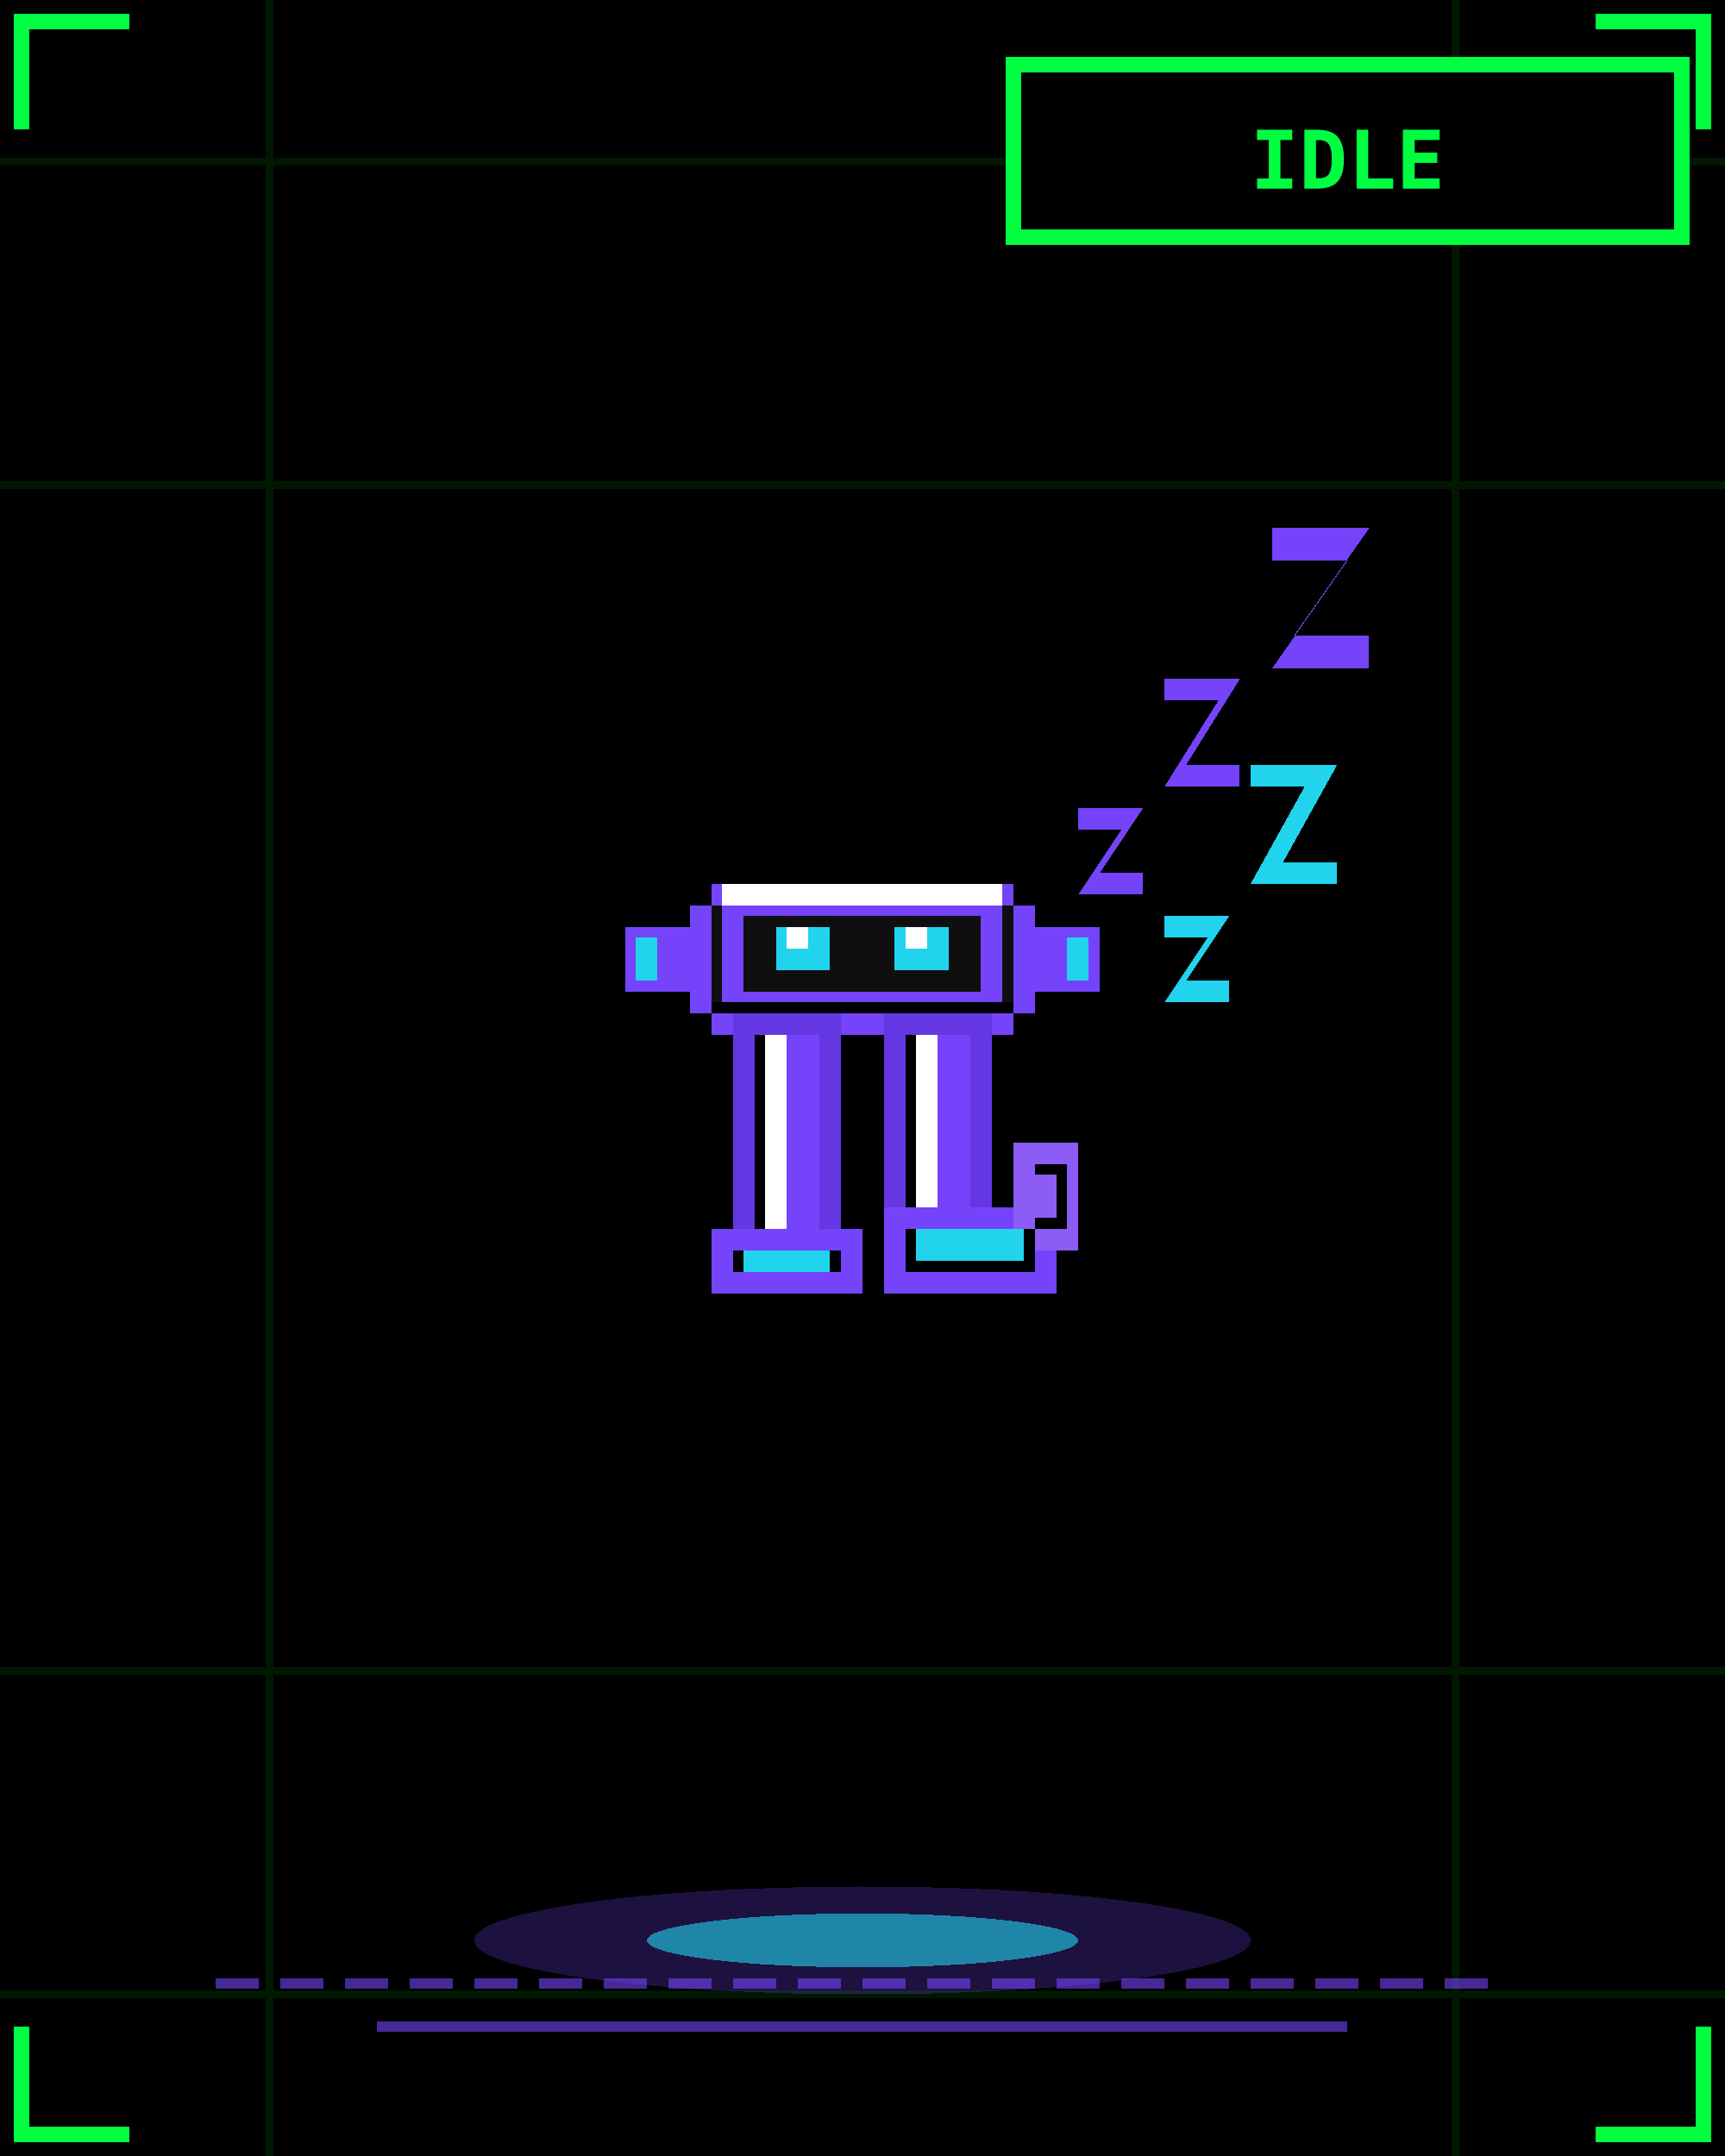
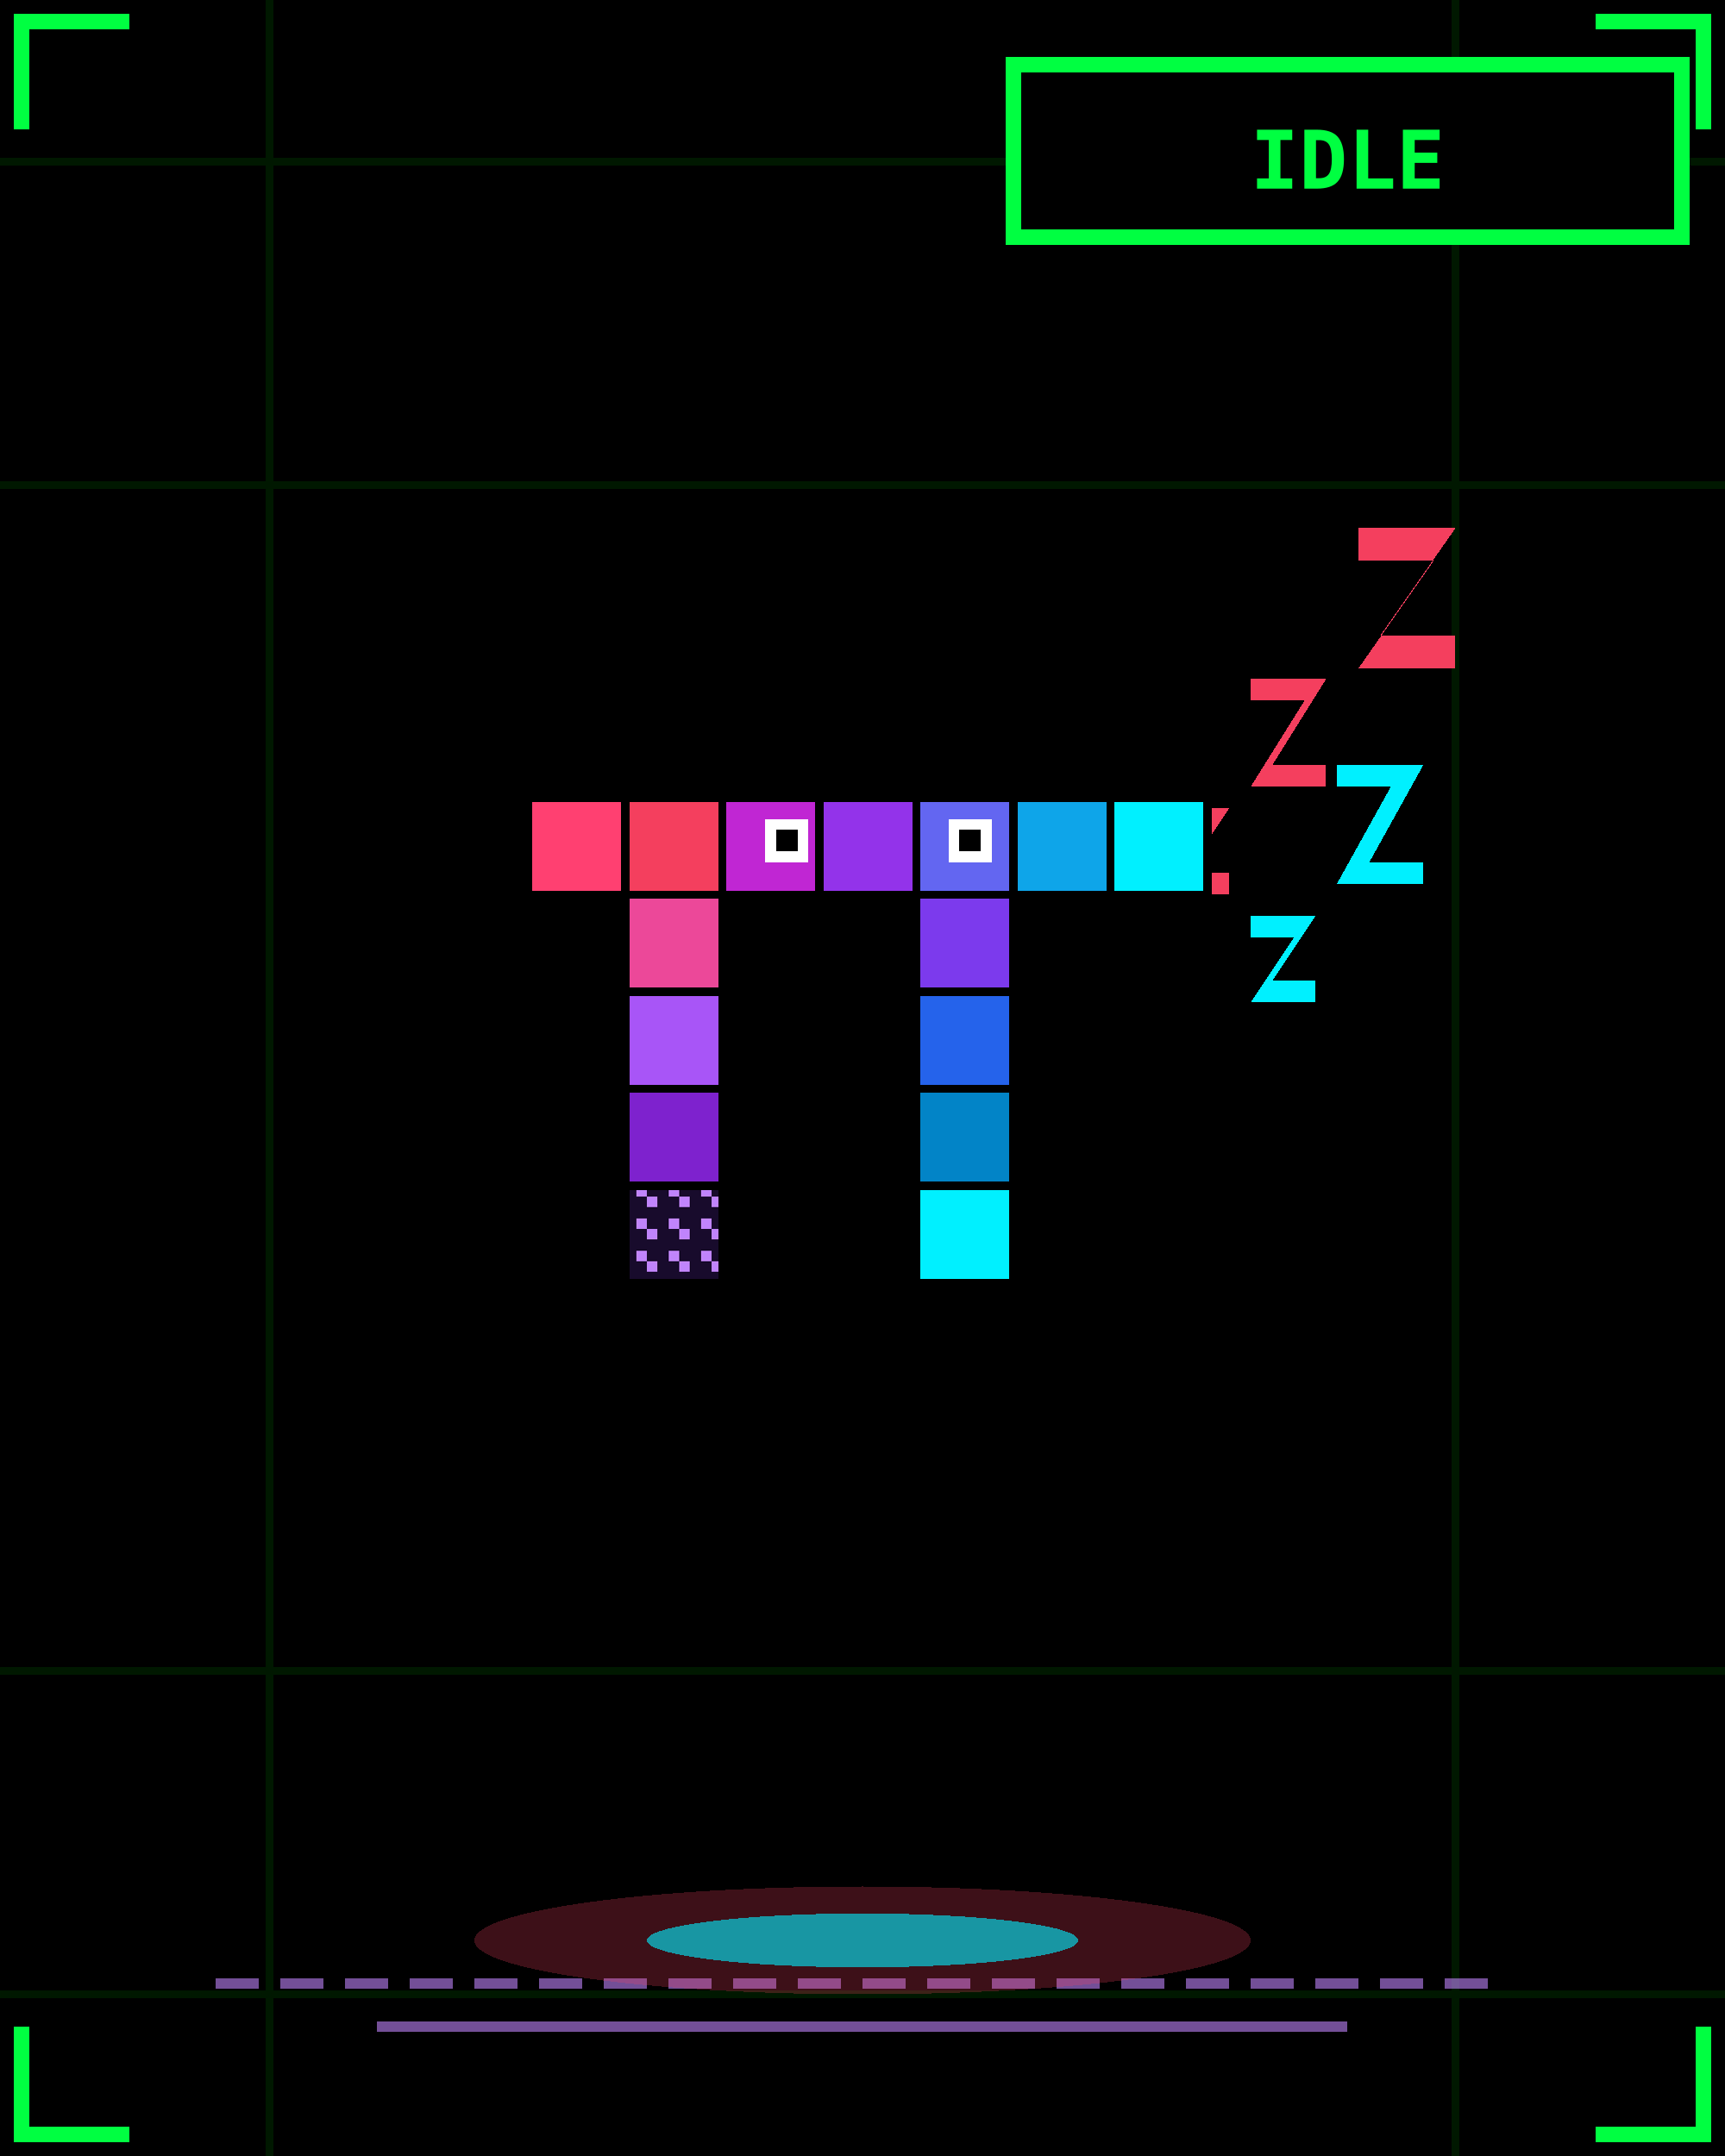
<svg xmlns="http://www.w3.org/2000/svg" viewBox="0 0 160 200" width="100%" height="100%" preserveAspectRatio="none" shape-rendering="crispEdges">
+   <defs>
+     <pattern id="piHalftone" x="0" y="0" width="3" height="3" patternUnits="userSpaceOnUse">
+       <rect width="3" height="3" fill="#180b2c" />
+       <rect x="0" y="0" width="1" height="1" fill="#c084fc" />
+       <rect x="2" y="2" width="1" height="1" fill="#c084fc" />
+     </pattern>
+   </defs>
  <style>
    @keyframes pixelBreathe {
      0%, 100% { transform: translateY(0px); }
      50% { transform: translateY(-4px); }
    }
    @keyframes pixelBlink {
      0%, 42%, 58%, 100% { opacity: 1; }
      45%, 55% { opacity: 0; }
    }
    @keyframes pixelBlinkClosed {
      0%, 42%, 58%, 100% { opacity: 0; }
      45%, 55% { opacity: 1; }
    }
    @keyframes zClimb1 {
      0% { opacity: 0; transform: translate(0, 0); }
      30% { opacity: 1; }
      80% { opacity: 1; transform: translate(8px, -60px); }
      100% { opacity: 0; transform: translate(14px, -85px); }
    }
    @keyframes zClimb2 {
      0% { opacity: 0; transform: translate(0, 0); }
      30% { opacity: 1; }
      80% { opacity: 1; transform: translate(10px, -60px); }
      100% { opacity: 0; transform: translate(18px, -85px); }
    }

    .mascot-idle { animation: pixelBreathe 2.4s steps(2) infinite; transform-origin: 80px 100px; }
    .eye-open { animation: pixelBlink 4s steps(1) infinite; }
    .eye-closed { animation: pixelBlinkClosed 4s steps(1) infinite; }
    .z-1 { animation: zClimb1 3s steps(6) infinite; }
    .z-2 { animation: zClimb2 3s steps(6) infinite 1.5s; }
  </style>
  <rect width="160" height="200" fill="#000000" />
  <g stroke="#003b00" stroke-width="0.75" opacity="0.4">
    <line x1="0" y1="15" x2="160" y2="15" />
    <line x1="0" y1="45" x2="160" y2="45" />
    <line x1="0" y1="155" x2="160" y2="155" />
    <line x1="0" y1="185" x2="160" y2="185" />
    <line x1="25" y1="0" x2="25" y2="200" />
    <line x1="135" y1="0" x2="135" y2="200" />
  </g>
  <g stroke="#00ff41" stroke-width="1.5" fill="none">
    <path d="M2,12 L2,2 L12,2" />
    <path d="M158,12 L158,2 L148,2" />
    <path d="M2,188 L2,198 L12,198" />
    <path d="M158,188 L158,198 L148,198" />
  </g>
  <g transform="translate(94, 6)">
    <rect width="62" height="16" fill="#000000" stroke="#00ff41" stroke-width="1.5" />
    <text x="31" y="11.5" font-family="'Fira Code', monospace" font-size="7.5" font-weight="900" fill="#00ff41" text-anchor="middle">IDLE</text>
  </g>
-   <g class="z-1" fill="#7443fa" transform="translate(100, 75)">
+   <g class="z-1" fill="#f43f5e" transform="translate(108, 75)">
    <path d="M0,0 H6 L2,6 H6 V8 H0 L4,2 H0 Z" />
    <path d="M8,-12 H15 L10,-4 H15 V-2 H8 L13,-10 H8 Z" />
    <path d="M18,-26 H27 L20,-16 H27 V-13 H18 L25,-23 H18 Z" />
  </g>
-   <g class="z-2" fill="#22d3ee" transform="translate(108, 85)">
+   <g class="z-2" fill="#00f0ff" transform="translate(116, 85)">
    <path d="M0,0 H6 L2,6 H6 V8 H0 L4,2 H0 Z" />
    <path d="M8,-14 H16 L11,-5 H16 V-3 H8 L13,-12 H8 Z" />
  </g>
-   <g opacity="0.6" stroke="#7443fa" stroke-width="1">
+   <g opacity="0.6" stroke="#c084fc" stroke-width="1">
    <line x1="20" y1="184" x2="140" y2="184" stroke-dasharray="4,2" />
    <line x1="35" y1="188" x2="125" y2="188" />
  </g>
-   <ellipse cx="80" cy="180" rx="36" ry="5" fill="#7443fa" opacity="0.25" />
-   <ellipse cx="80" cy="180" rx="20" ry="2.5" fill="#22d3ee" opacity="0.6" />
+   <ellipse cx="80" cy="180" rx="36" ry="5" fill="#f43f5e" opacity="0.25" />
+   <ellipse cx="80" cy="180" rx="20" ry="2.5" fill="#00f0ff" opacity="0.6" />
  <g class="mascot-idle">
-     <rect x="64" y="84" width="32" height="10" fill="#7443fa" />
-     <rect x="66" y="82" width="28" height="14" fill="#7443fa" />
-     <rect x="62" y="86" width="36" height="6" fill="#7443fa" />
-     <rect x="68" y="94" width="10" height="22" fill="#6437e3" />
-     <rect x="66" y="114" width="14" height="6" fill="#7443fa" />
-     <rect x="82" y="94" width="10" height="20" fill="#6437e3" />
-     <rect x="82" y="112" width="16" height="8" fill="#7443fa" />
-     <rect x="94" y="106" width="6" height="10" fill="#8b5cf6" />
-     <rect x="70" y="96" width="6" height="18" fill="#000000" />
-     <rect x="71" y="96" width="5" height="18" fill="#7443fa" />
-     <rect x="71" y="96" width="2" height="18" fill="#ffffff" />
-     <rect x="68" y="116" width="10" height="2" fill="#000000" />
-     <rect x="69" y="116" width="8" height="2" fill="#22d3ee" />
-     <rect x="84" y="96" width="6" height="16" fill="#000000" />
-     <rect x="85" y="96" width="5" height="16" fill="#7443fa" />
-     <rect x="85" y="96" width="2" height="16" fill="#ffffff" />
-     <rect x="84" y="114" width="12" height="4" fill="#000000" />
-     <rect x="85" y="114" width="10" height="3" fill="#22d3ee" />
-     <rect x="96" y="108" width="3" height="6" fill="#000000" />
-     <rect x="96" y="109" width="2" height="4" fill="#8b5cf6" />
-     <rect x="66" y="84" width="28" height="10" fill="#0f0f0f" />
-     <rect x="67" y="84" width="26" height="10" fill="#7443fa" />
-     <rect x="67" y="82" width="26" height="2" fill="#ffffff" />
-     <rect x="66" y="93" width="28" height="1" fill="#000000" />
-     <rect x="69" y="85" width="22" height="7" fill="#0f0f0f" />
+     <rect x="49" y="74" width="9" height="9" fill="#ff4071" stroke="#000" stroke-width="0.75" />
+     <rect x="58" y="74" width="9" height="9" fill="#f43f5e" stroke="#000" stroke-width="0.75" />
+     <rect x="67" y="74" width="9" height="9" fill="#c026d3" stroke="#000" stroke-width="0.75" />
+     <rect x="76" y="74" width="9" height="9" fill="#9333ea" stroke="#000" stroke-width="0.75" />
+     <rect x="85" y="74" width="9" height="9" fill="#6366f1" stroke="#000" stroke-width="0.75" />
+     <rect x="94" y="74" width="9" height="9" fill="#0ea5e9" stroke="#000" stroke-width="0.75" />
+     <rect x="103" y="74" width="9" height="9" fill="#00f0ff" stroke="#000" stroke-width="0.75" />
+     <rect x="58" y="83" width="9" height="9" fill="#ec4899" stroke="#000" stroke-width="0.75" />
+     <rect x="58" y="92" width="9" height="9" fill="#a855f7" stroke="#000" stroke-width="0.75" />
+     <rect x="58" y="101" width="9" height="9" fill="#7e22ce" stroke="#000" stroke-width="0.75" />
+     <rect x="58" y="110" width="9" height="9" fill="url(#piHalftone)" stroke="#000" stroke-width="0.75" />
+     <rect x="85" y="83" width="9" height="9" fill="#7c3aed" stroke="#000" stroke-width="0.75" />
+     <rect x="85" y="92" width="9" height="9" fill="#2563eb" stroke="#000" stroke-width="0.75" />
+     <rect x="85" y="101" width="9" height="9" fill="#0284c7" stroke="#000" stroke-width="0.75" />
+     <rect x="85" y="110" width="9" height="9" fill="#00f0ff" stroke="#000" stroke-width="0.75" />
    <g class="eye-closed">
-       <rect x="72" y="88" width="5" height="2" fill="#22d3ee" />
-       <rect x="83" y="88" width="5" height="2" fill="#22d3ee" />
+       <rect x="71" y="78" width="4" height="2" fill="#ffffff" />
+       <rect x="88" y="78" width="4" height="2" fill="#ffffff" />
    </g>
    <g class="eye-open">
-       <rect x="72" y="86" width="5" height="4" fill="#22d3ee" />
-       <rect x="73" y="86" width="2" height="2" fill="#ffffff" />
-       <rect x="83" y="86" width="5" height="4" fill="#22d3ee" />
-       <rect x="84" y="86" width="2" height="2" fill="#ffffff" />
-     </g>
-     <g fill="#7443fa">
-       <rect x="58" y="86" width="4" height="6" />
-       <rect x="59" y="87" width="2" height="4" fill="#22d3ee" />
-       <rect x="98" y="86" width="4" height="6" />
-       <rect x="99" y="87" width="2" height="4" fill="#22d3ee" />
+       <rect x="71" y="76" width="4" height="4" fill="#ffffff" />
+       <rect x="72" y="77" width="2" height="2" fill="#000000" />
+       <rect x="88" y="76" width="4" height="4" fill="#ffffff" />
+       <rect x="89" y="77" width="2" height="2" fill="#000000" />
    </g>
  </g>
</svg>
